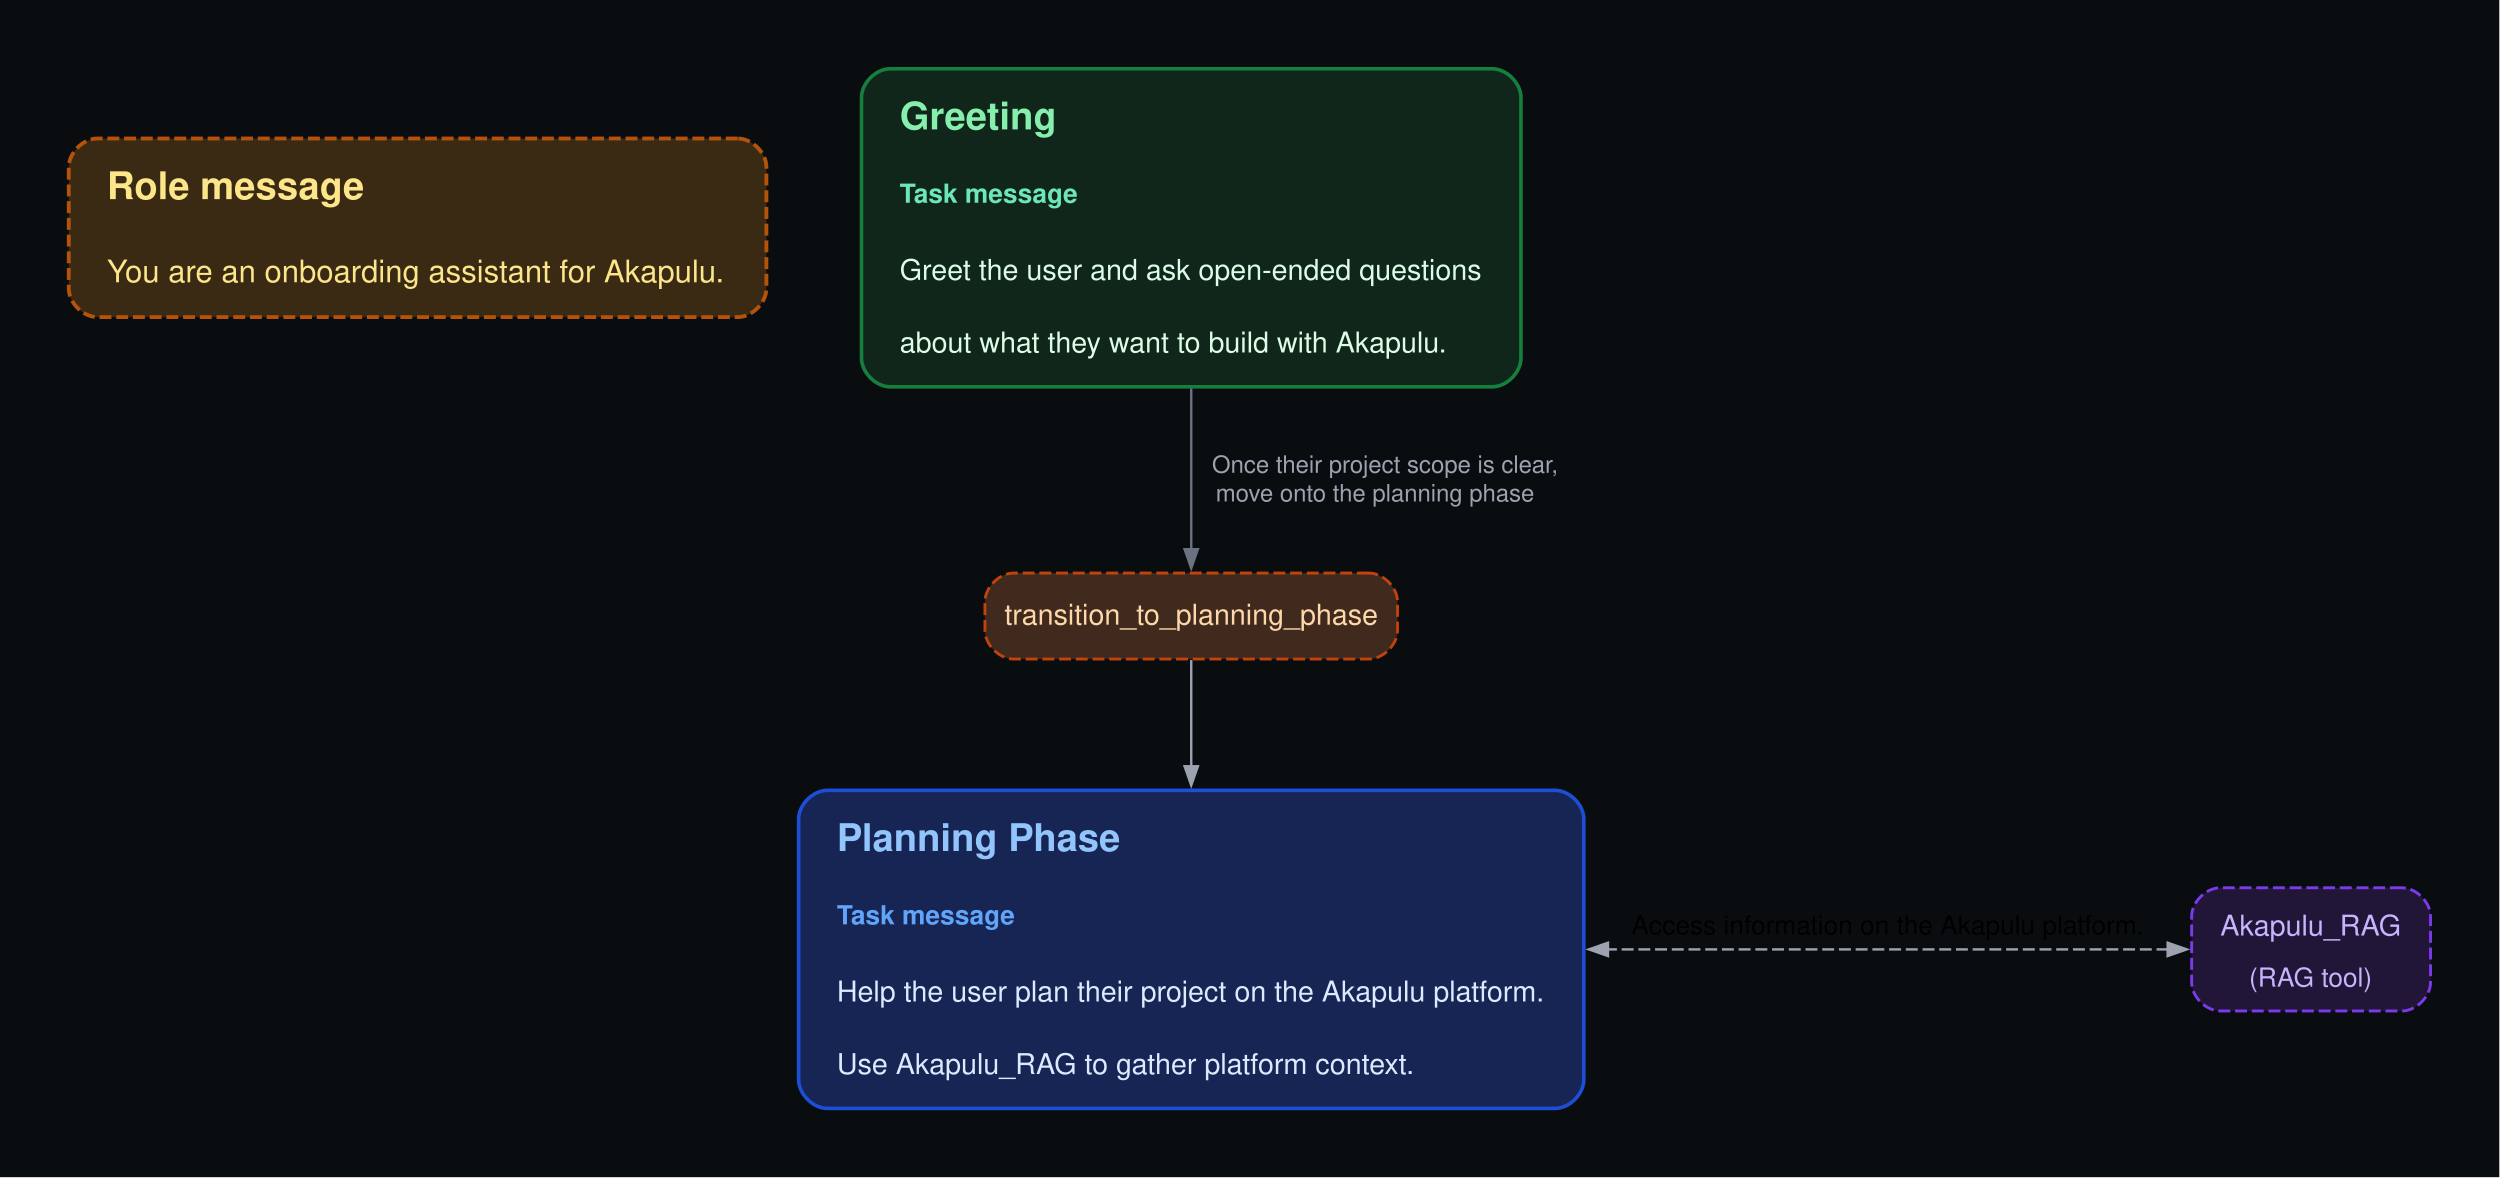
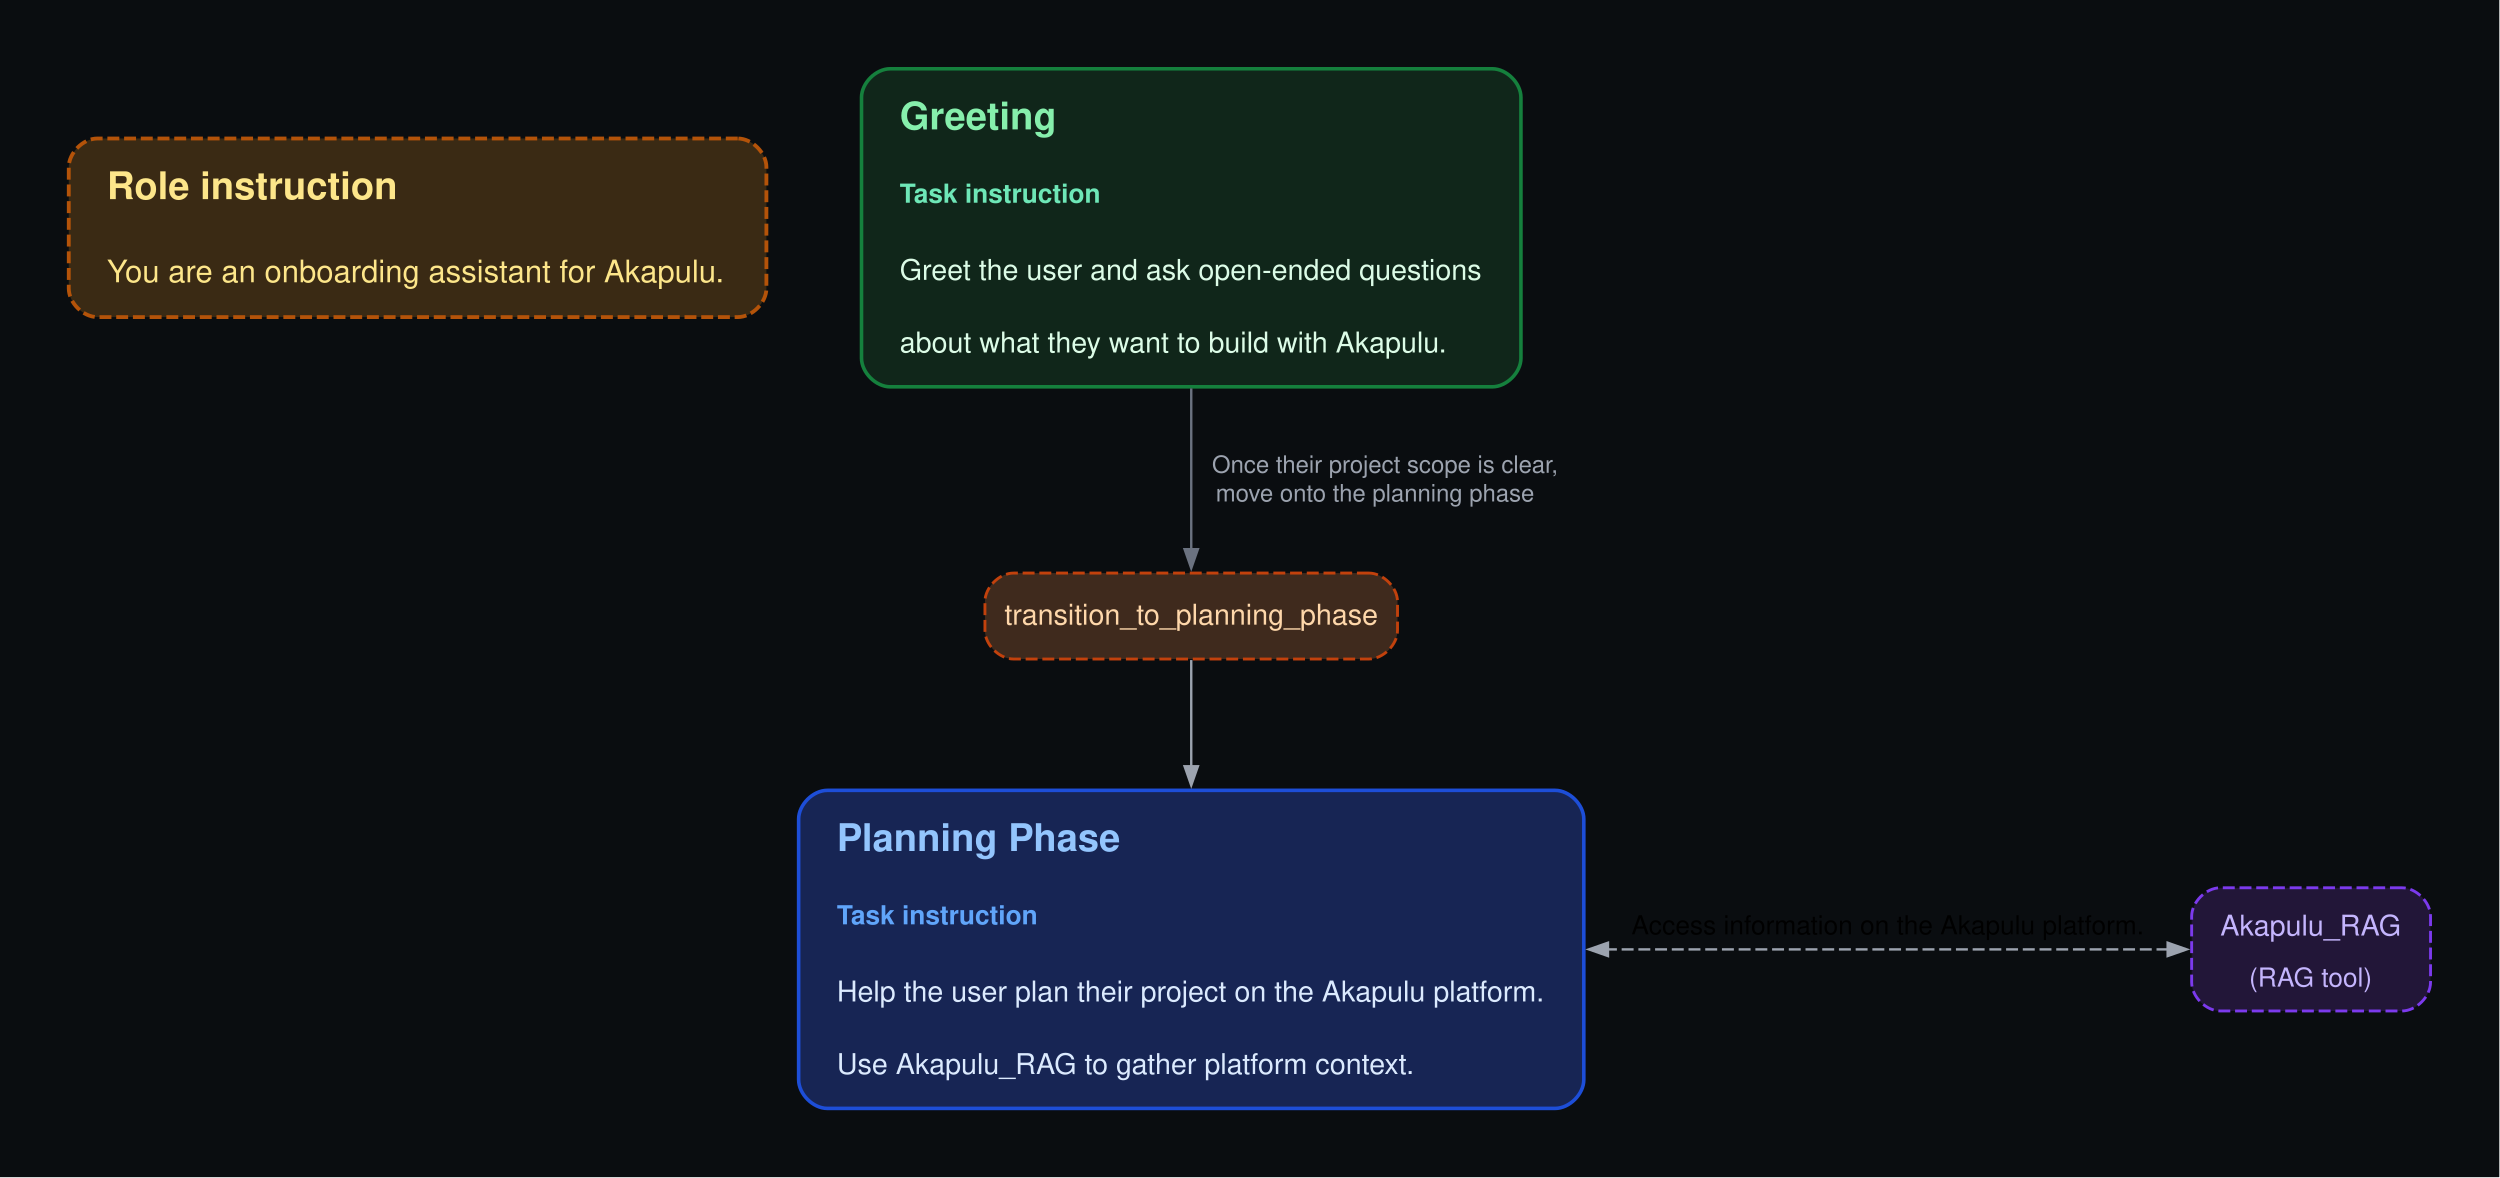
<svg xmlns="http://www.w3.org/2000/svg" width="1047pt" height="493pt" viewBox="0.00 0.00 1047.00 493.00">
  <g id="graph0" class="graph" transform="scale(1 1) rotate(0) translate(28.8 464.2)">
    <polygon fill="#0a0d10" stroke="none" points="-28.8,28.8 -28.8,-464.2 1017.91,-464.2 1017.91,28.8 -28.8,28.8" />
    <g id="node1" class="node">
      <path fill="#3a2a14" stroke="#b45309" stroke-width="1.6" stroke-dasharray="5,2" d="M280.17,-406.2C280.17,-406.2 12,-406.2 12,-406.2 6,-406.2 0,-400.2 0,-394.2 0,-394.2 0,-343.4 0,-343.4 0,-337.4 6,-331.4 12,-331.4 12,-331.4 280.17,-331.4 280.17,-331.4 286.17,-331.4 292.17,-337.4 292.17,-343.4 292.17,-343.4 292.17,-394.2 292.17,-394.2 292.17,-400.2 286.17,-406.2 280.17,-406.2" />
-       <text xml:space="preserve" text-anchor="start" x="16" y="-380.8" font-family="Helvetica,sans-Serif" font-weight="bold" font-size="16.00" fill="#fde68a">Role message</text>
+       <text xml:space="preserve" text-anchor="start" x="16" y="-380.8" font-family="Helvetica,sans-Serif" font-weight="bold" font-size="16.00" fill="#fde68a">Role instruction</text>
      <text xml:space="preserve" text-anchor="start" x="16" y="-346" font-family="Helvetica,sans-Serif" font-size="13.00" fill="#fde68a">You are an onboarding assistant for Akapulu.</text>
    </g>
    <g id="node2" class="node">
      <path fill="#10261a" stroke="#15803d" stroke-width="1.5" d="M596.17,-435.4C596.17,-435.4 344,-435.4 344,-435.4 338,-435.4 332,-429.4 332,-423.4 332,-423.4 332,-314.2 332,-314.2 332,-308.2 338,-302.2 344,-302.2 344,-302.2 596.17,-302.2 596.17,-302.2 602.17,-302.2 608.17,-308.2 608.17,-314.2 608.17,-314.2 608.17,-423.4 608.17,-423.4 608.17,-429.4 602.17,-435.4 596.17,-435.4" />
      <text xml:space="preserve" text-anchor="start" x="348" y="-410" font-family="Helvetica,sans-Serif" font-weight="bold" font-size="16.00" fill="#86efac">Greeting</text>
-       <text xml:space="preserve" text-anchor="start" x="348" y="-379.3" font-family="Helvetica,sans-Serif" font-weight="bold" font-size="11.00" fill="#6ee7b7">Task message</text>
+       <text xml:space="preserve" text-anchor="start" x="348" y="-379.3" font-family="Helvetica,sans-Serif" font-weight="bold" font-size="11.00" fill="#6ee7b7">Task instruction</text>
      <text xml:space="preserve" text-anchor="start" x="348" y="-347" font-family="Helvetica,sans-Serif" font-size="12.00" fill="#dcfce7">Greet the user and ask open-ended questions</text>
      <text xml:space="preserve" text-anchor="start" x="348" y="-316.6" font-family="Helvetica,sans-Serif" font-size="12.00" fill="#dcfce7">about what they want to build with Akapulu.</text>
    </g>
    <g id="node4" class="node">
      <path fill="#3f2a1d" stroke="#c2410c" stroke-width="1.2" stroke-dasharray="5,2" d="M544.48,-224.2C544.48,-224.2 395.69,-224.2 395.69,-224.2 389.69,-224.2 383.69,-218.2 383.69,-212.2 383.69,-212.2 383.69,-200.2 383.69,-200.2 383.69,-194.2 389.69,-188.2 395.69,-188.2 395.69,-188.2 544.48,-188.2 544.48,-188.2 550.48,-188.2 556.48,-194.2 556.48,-200.2 556.48,-200.2 556.48,-212.2 556.48,-212.2 556.48,-218.2 550.48,-224.2 544.48,-224.2" />
      <text xml:space="preserve" text-anchor="middle" x="470.09" y="-202.6" font-family="Helvetica,sans-Serif" font-size="12.00" fill="#fed7aa">transition_to_planning_phase</text>
    </g>
    <g id="edge1" class="edge">
      <path fill="none" stroke="#6b7280" d="M470.09,-301.55C470.09,-277.93 470.09,-252.63 470.09,-234.19" />
      <polygon fill="#6b7280" stroke="#6b7280" points="472.89,-234.21 470.09,-226.21 467.29,-234.21 472.89,-234.21" />
      <text xml:space="preserve" text-anchor="middle" x="547.06" y="-266.2" font-family="Helvetica,sans-Serif" font-size="10.00" fill="#9ca3af">   Once their project scope is clear,</text>
      <text xml:space="preserve" text-anchor="middle" x="547.06" y="-254.2" font-family="Helvetica,sans-Serif" font-size="10.00" fill="#9ca3af">move onto the planning phase</text>
    </g>
    <g id="node3" class="node">
      <path fill="#172554" stroke="#1d4ed8" stroke-width="1.5" d="M622.5,-133.2C622.5,-133.2 317.67,-133.2 317.67,-133.2 311.67,-133.2 305.67,-127.2 305.67,-121.2 305.67,-121.2 305.67,-12 305.67,-12 305.67,-6 311.67,0 317.67,0 317.67,0 622.5,0 622.5,0 628.5,0 634.5,-6 634.5,-12 634.5,-12 634.5,-121.2 634.5,-121.2 634.5,-127.2 628.5,-133.2 622.5,-133.2" />
      <text xml:space="preserve" text-anchor="start" x="321.67" y="-107.8" font-family="Helvetica,sans-Serif" font-weight="bold" font-size="16.00" fill="#93c5fd">Planning Phase</text>
-       <text xml:space="preserve" text-anchor="start" x="321.67" y="-77.1" font-family="Helvetica,sans-Serif" font-weight="bold" font-size="11.00" fill="#60a5fa">Task message</text>
+       <text xml:space="preserve" text-anchor="start" x="321.67" y="-77.1" font-family="Helvetica,sans-Serif" font-weight="bold" font-size="11.00" fill="#60a5fa">Task instruction</text>
      <text xml:space="preserve" text-anchor="start" x="321.67" y="-44.8" font-family="Helvetica,sans-Serif" font-size="12.00" fill="#dbeafe">Help the user plan their project on the Akapulu platform.</text>
      <text xml:space="preserve" text-anchor="start" x="321.67" y="-14.4" font-family="Helvetica,sans-Serif" font-size="12.00" fill="#dbeafe">Use Akapulu_RAG to gather platform context.</text>
    </g>
    <g id="edge3" class="edge">
      <path fill="none" stroke="#9ca3af" d="M470.09,-187.77C470.09,-176.12 470.09,-159.89 470.09,-143.13" />
      <polygon fill="#9ca3af" stroke="#9ca3af" points="472.89,-143.3 470.09,-135.3 467.29,-143.3 472.89,-143.3" />
    </g>
    <g id="node5" class="node">
      <path fill="#221638" stroke="#7c3aed" stroke-width="1.2" stroke-dasharray="5,2" d="M977.11,-92.4C977.11,-92.4 901.06,-92.4 901.06,-92.4 895.06,-92.4 889.06,-86.4 889.06,-80.4 889.06,-80.4 889.06,-52.8 889.06,-52.8 889.06,-46.8 895.06,-40.8 901.06,-40.8 901.06,-40.8 977.11,-40.8 977.11,-40.8 983.11,-40.8 989.11,-46.8 989.11,-52.8 989.11,-52.8 989.11,-80.4 989.11,-80.4 989.11,-86.4 983.11,-92.4 977.11,-92.4" />
      <text xml:space="preserve" text-anchor="start" x="901.06" y="-72.4" font-family="Helvetica,sans-Serif" font-size="12.00" fill="#c4b5fd">Akapulu_RAG</text>
      <text xml:space="preserve" text-anchor="start" x="913.11" y="-51" font-family="Helvetica,sans-Serif" font-size="11.00" fill="#c4b5fd">(RAG tool)</text>
    </g>
    <g id="edge2" class="edge">
      <path fill="none" stroke="#9ca3af" stroke-dasharray="5,2" d="M879.35,-66.6C820.31,-66.6 727.12,-66.6 644.57,-66.6" />
      <polygon fill="#9ca3af" stroke="#9ca3af" points="879.01,-69.4 887.01,-66.6 879.01,-63.8 879.01,-69.4" />
      <polygon fill="#9ca3af" stroke="#9ca3af" points="644.62,-63.8 636.62,-66.6 644.62,-69.4 644.62,-63.8" />
      <text xml:space="preserve" text-anchor="middle" x="761.78" y="-72.9" font-family="Helvetica,sans-Serif" font-size="11.00">Access information on the Akapulu platform.</text>
    </g>
  </g>
</svg>
